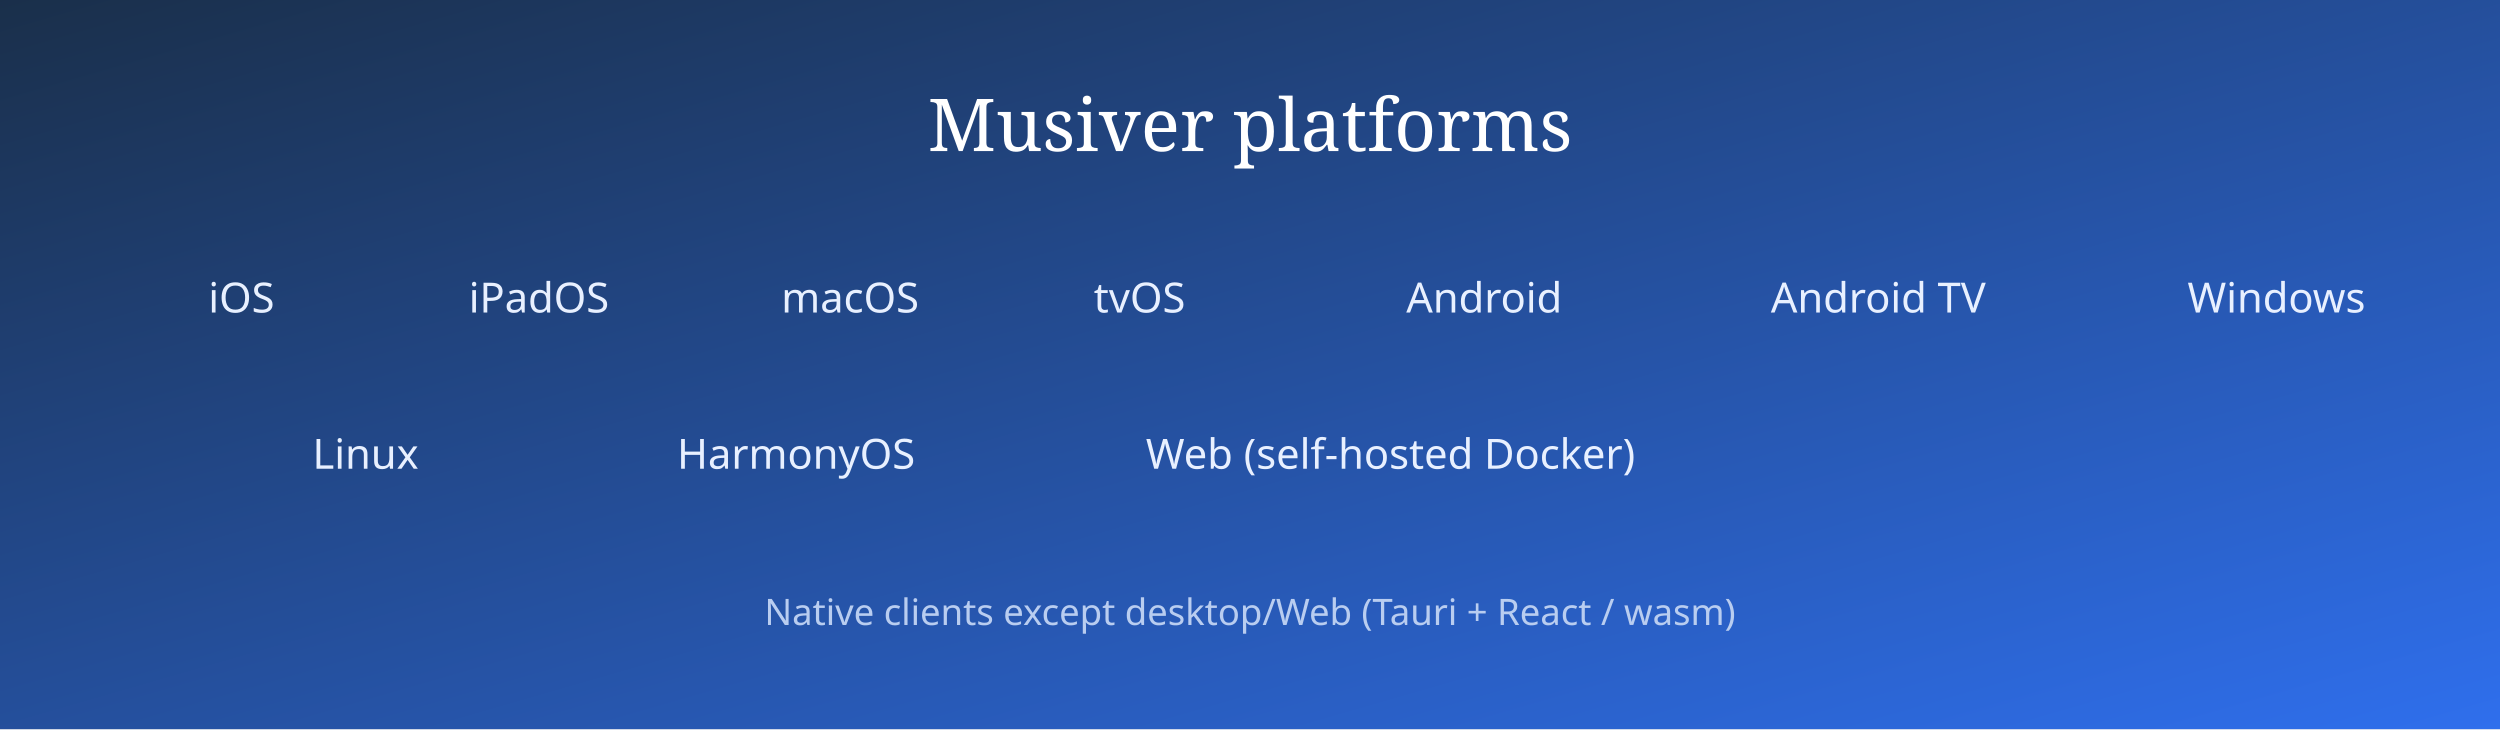
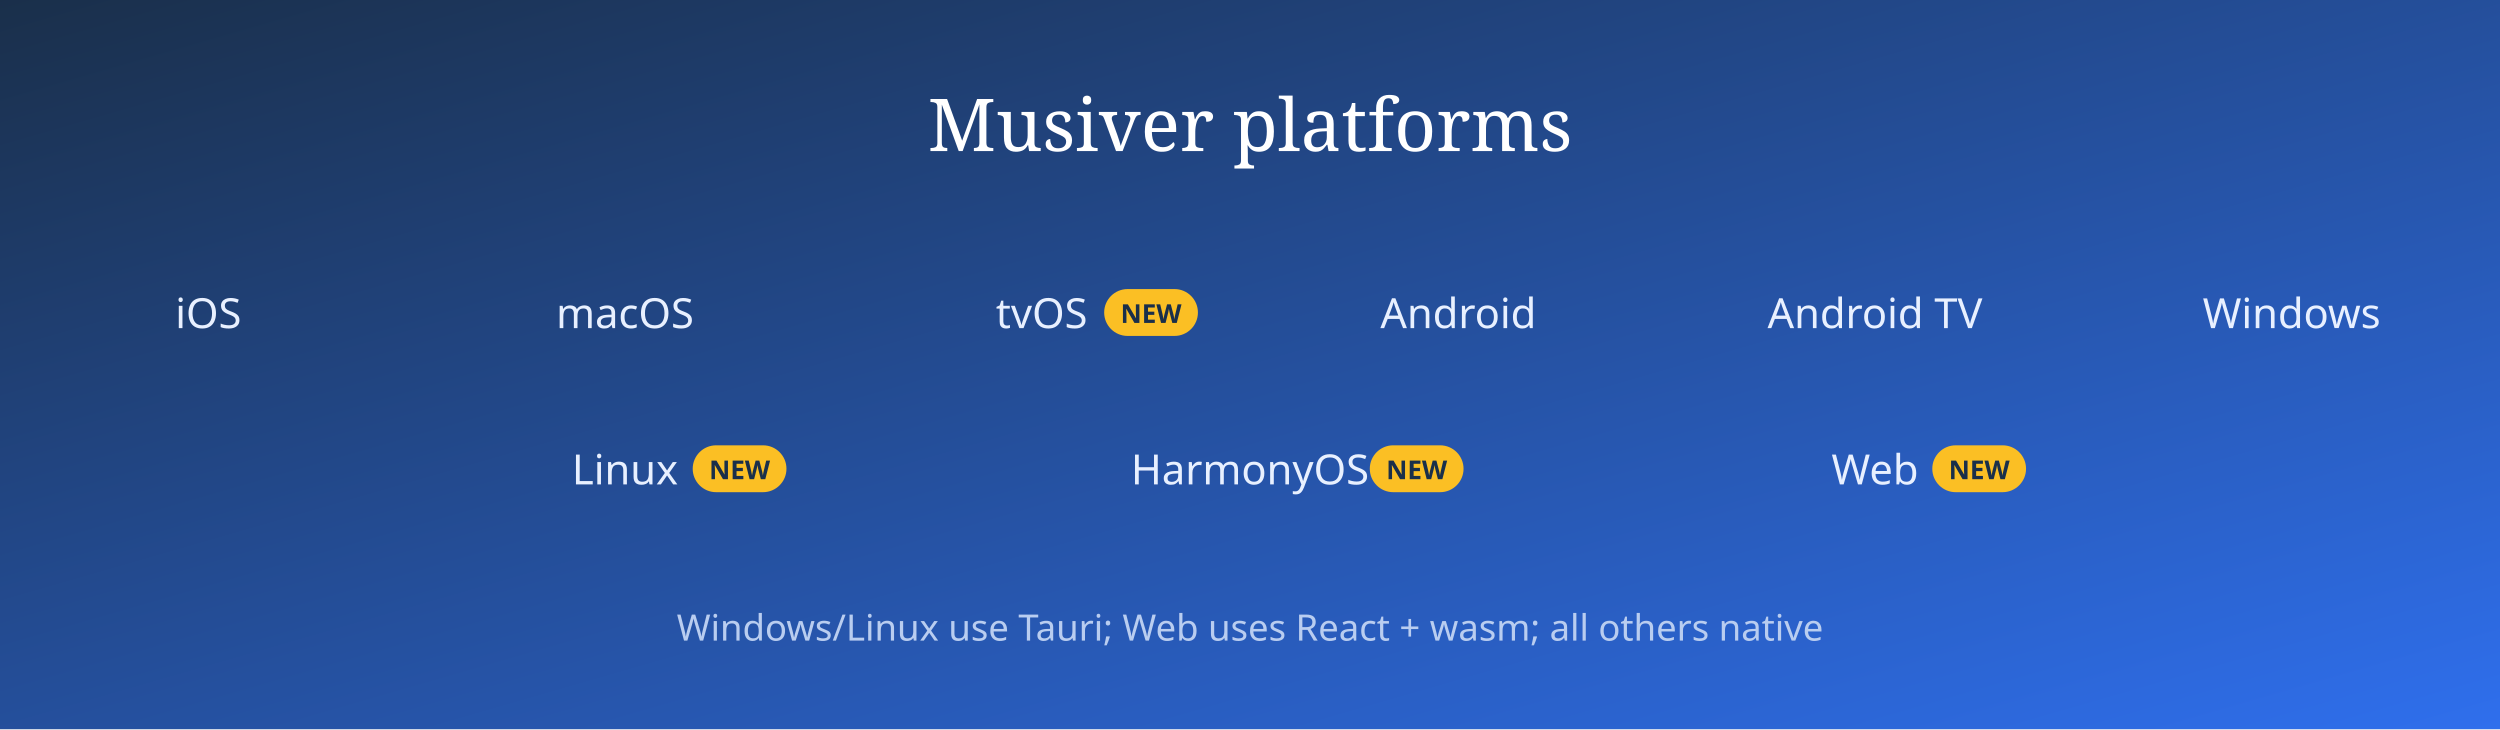
<svg xmlns="http://www.w3.org/2000/svg" width="960" height="280" viewBox="0 0 960 280" role="img" aria-label="Supported platforms">
  <defs>
    <linearGradient id="p" x1="0" y1="0" x2="1" y2="1">
      <stop offset="0%" stop-color="#1a2f4a" />
      <stop offset="100%" stop-color="#2f6fed" />
    </linearGradient>
  </defs>
  <rect width="960" height="280" fill="url(#p)" />
  <text x="480" y="58" text-anchor="middle" fill="#fff" font-family="Georgia, serif" font-size="28">Musiver platforms</text>
-   <g font-family="system-ui,sans-serif" font-size="16" fill="#e8f0ff">
-     <text x="80" y="120">iOS</text>
-     <text x="180" y="120">iPadOS</text>
-     <text x="300" y="120">macOS</text>
-     <text x="420" y="120">tvOS</text>
-     <text x="540" y="120">Android</text>
-     <text x="680" y="120">Android TV</text>
-     <text x="840" y="120">Windows</text>
-     <text x="120" y="180">Linux</text>
-     <text x="260" y="180">HarmonyOS</text>
-     <text x="440" y="180">Web (self-hosted Docker)</text>
+   <g font-family="system-ui,sans-serif" font-size="16" fill="#e8f0ff" text-anchor="middle">
+     <text x="80" y="126">iOS</text>
+     <text x="240" y="126">macOS</text>
+     <text x="400" y="126">tvOS</text>
+     <text x="560" y="126">Android</text>
+     <text x="720" y="126">Android TV</text>
+     <text x="880" y="126">Windows</text>
+     <text x="240" y="186">Linux</text>
+     <text x="480" y="186">HarmonyOS</text>
+     <text x="720" y="186">Web</text>
  </g>
-   <text x="480" y="240" text-anchor="middle" fill="#b9cdf0" font-family="system-ui,sans-serif" font-size="14">Native clients except desktop/Web (Tauri + React / wasm)</text>
+   <g font-family="system-ui,sans-serif" font-size="10" font-weight="600" text-anchor="middle">
+     <rect x="424" y="111" width="36" height="18" rx="9" fill="#fbbf24" />
+     <text x="442" y="124" fill="#1a2f4a">NEW</text>
+     <rect x="266" y="171" width="36" height="18" rx="9" fill="#fbbf24" />
+     <text x="284" y="184" fill="#1a2f4a">NEW</text>
+     <rect x="526" y="171" width="36" height="18" rx="9" fill="#fbbf24" />
+     <text x="544" y="184" fill="#1a2f4a">NEW</text>
+     <rect x="742" y="171" width="36" height="18" rx="9" fill="#fbbf24" />
+     <text x="760" y="184" fill="#1a2f4a">NEW</text>
+   </g>
+   <text x="480" y="246" text-anchor="middle" fill="#b9cdf0" font-family="system-ui,sans-serif" font-size="14">Windows/Linux use Tauri; Web uses React + wasm; all others native</text>
</svg>
